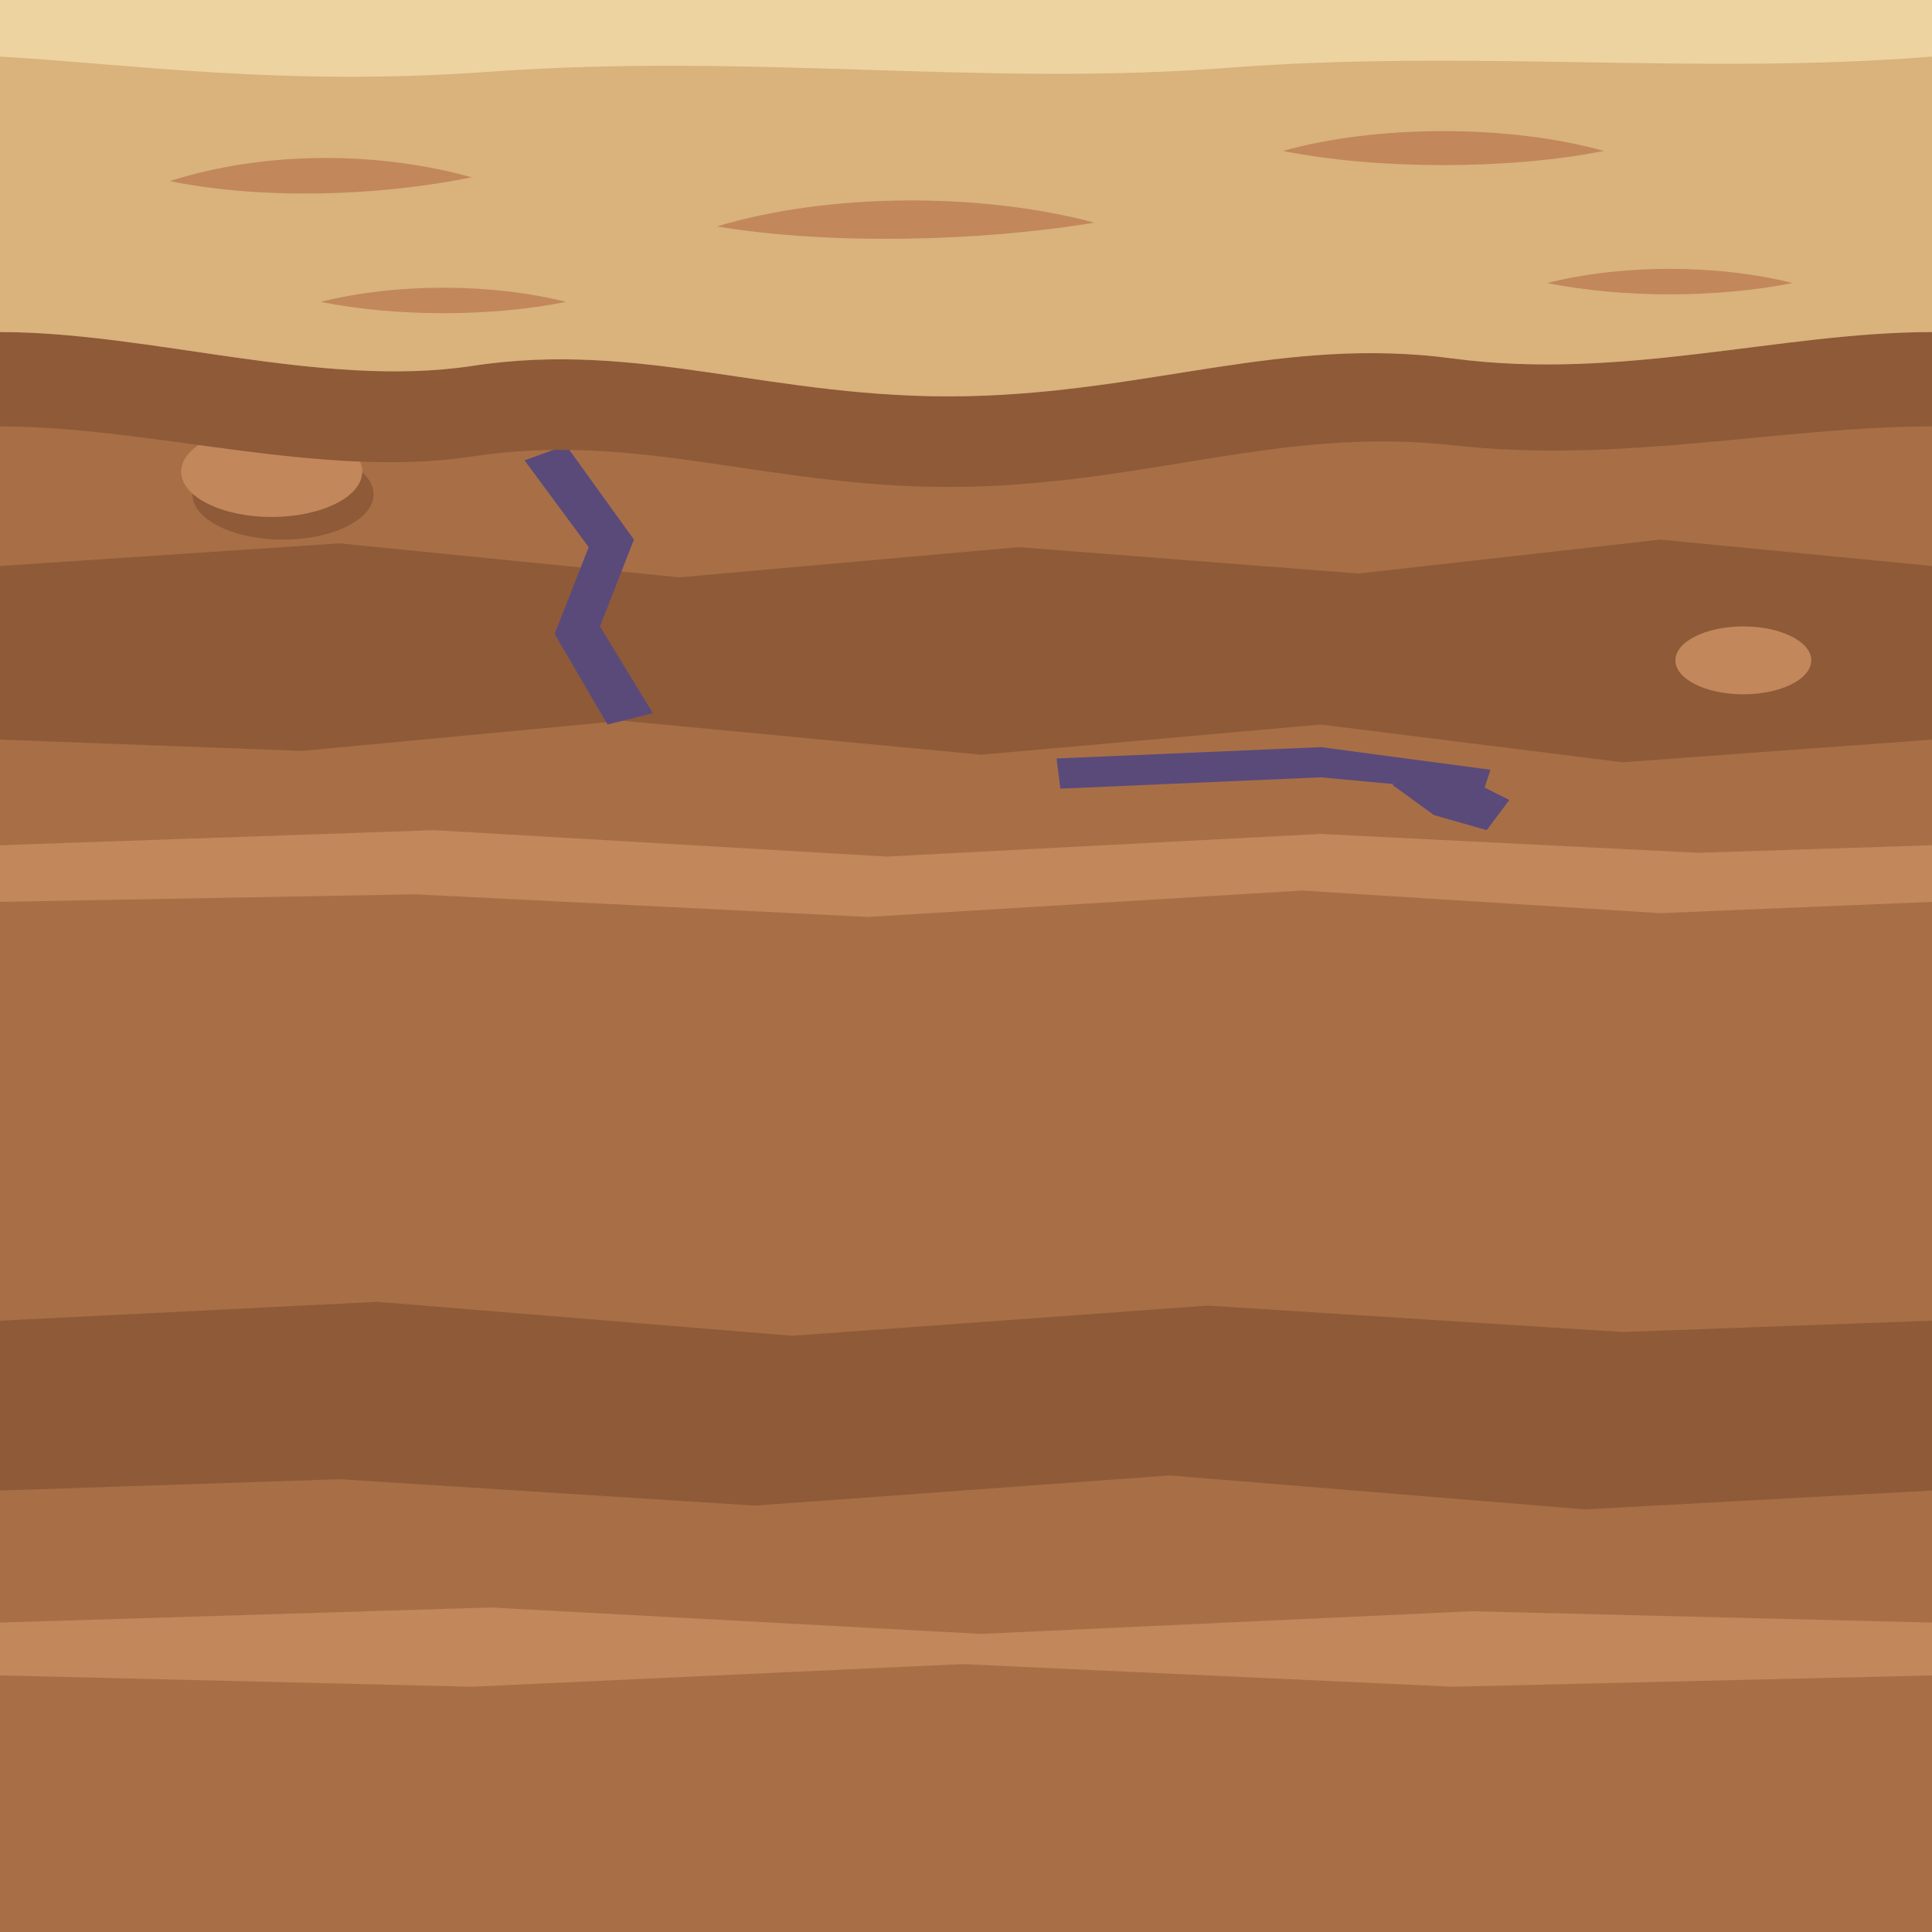
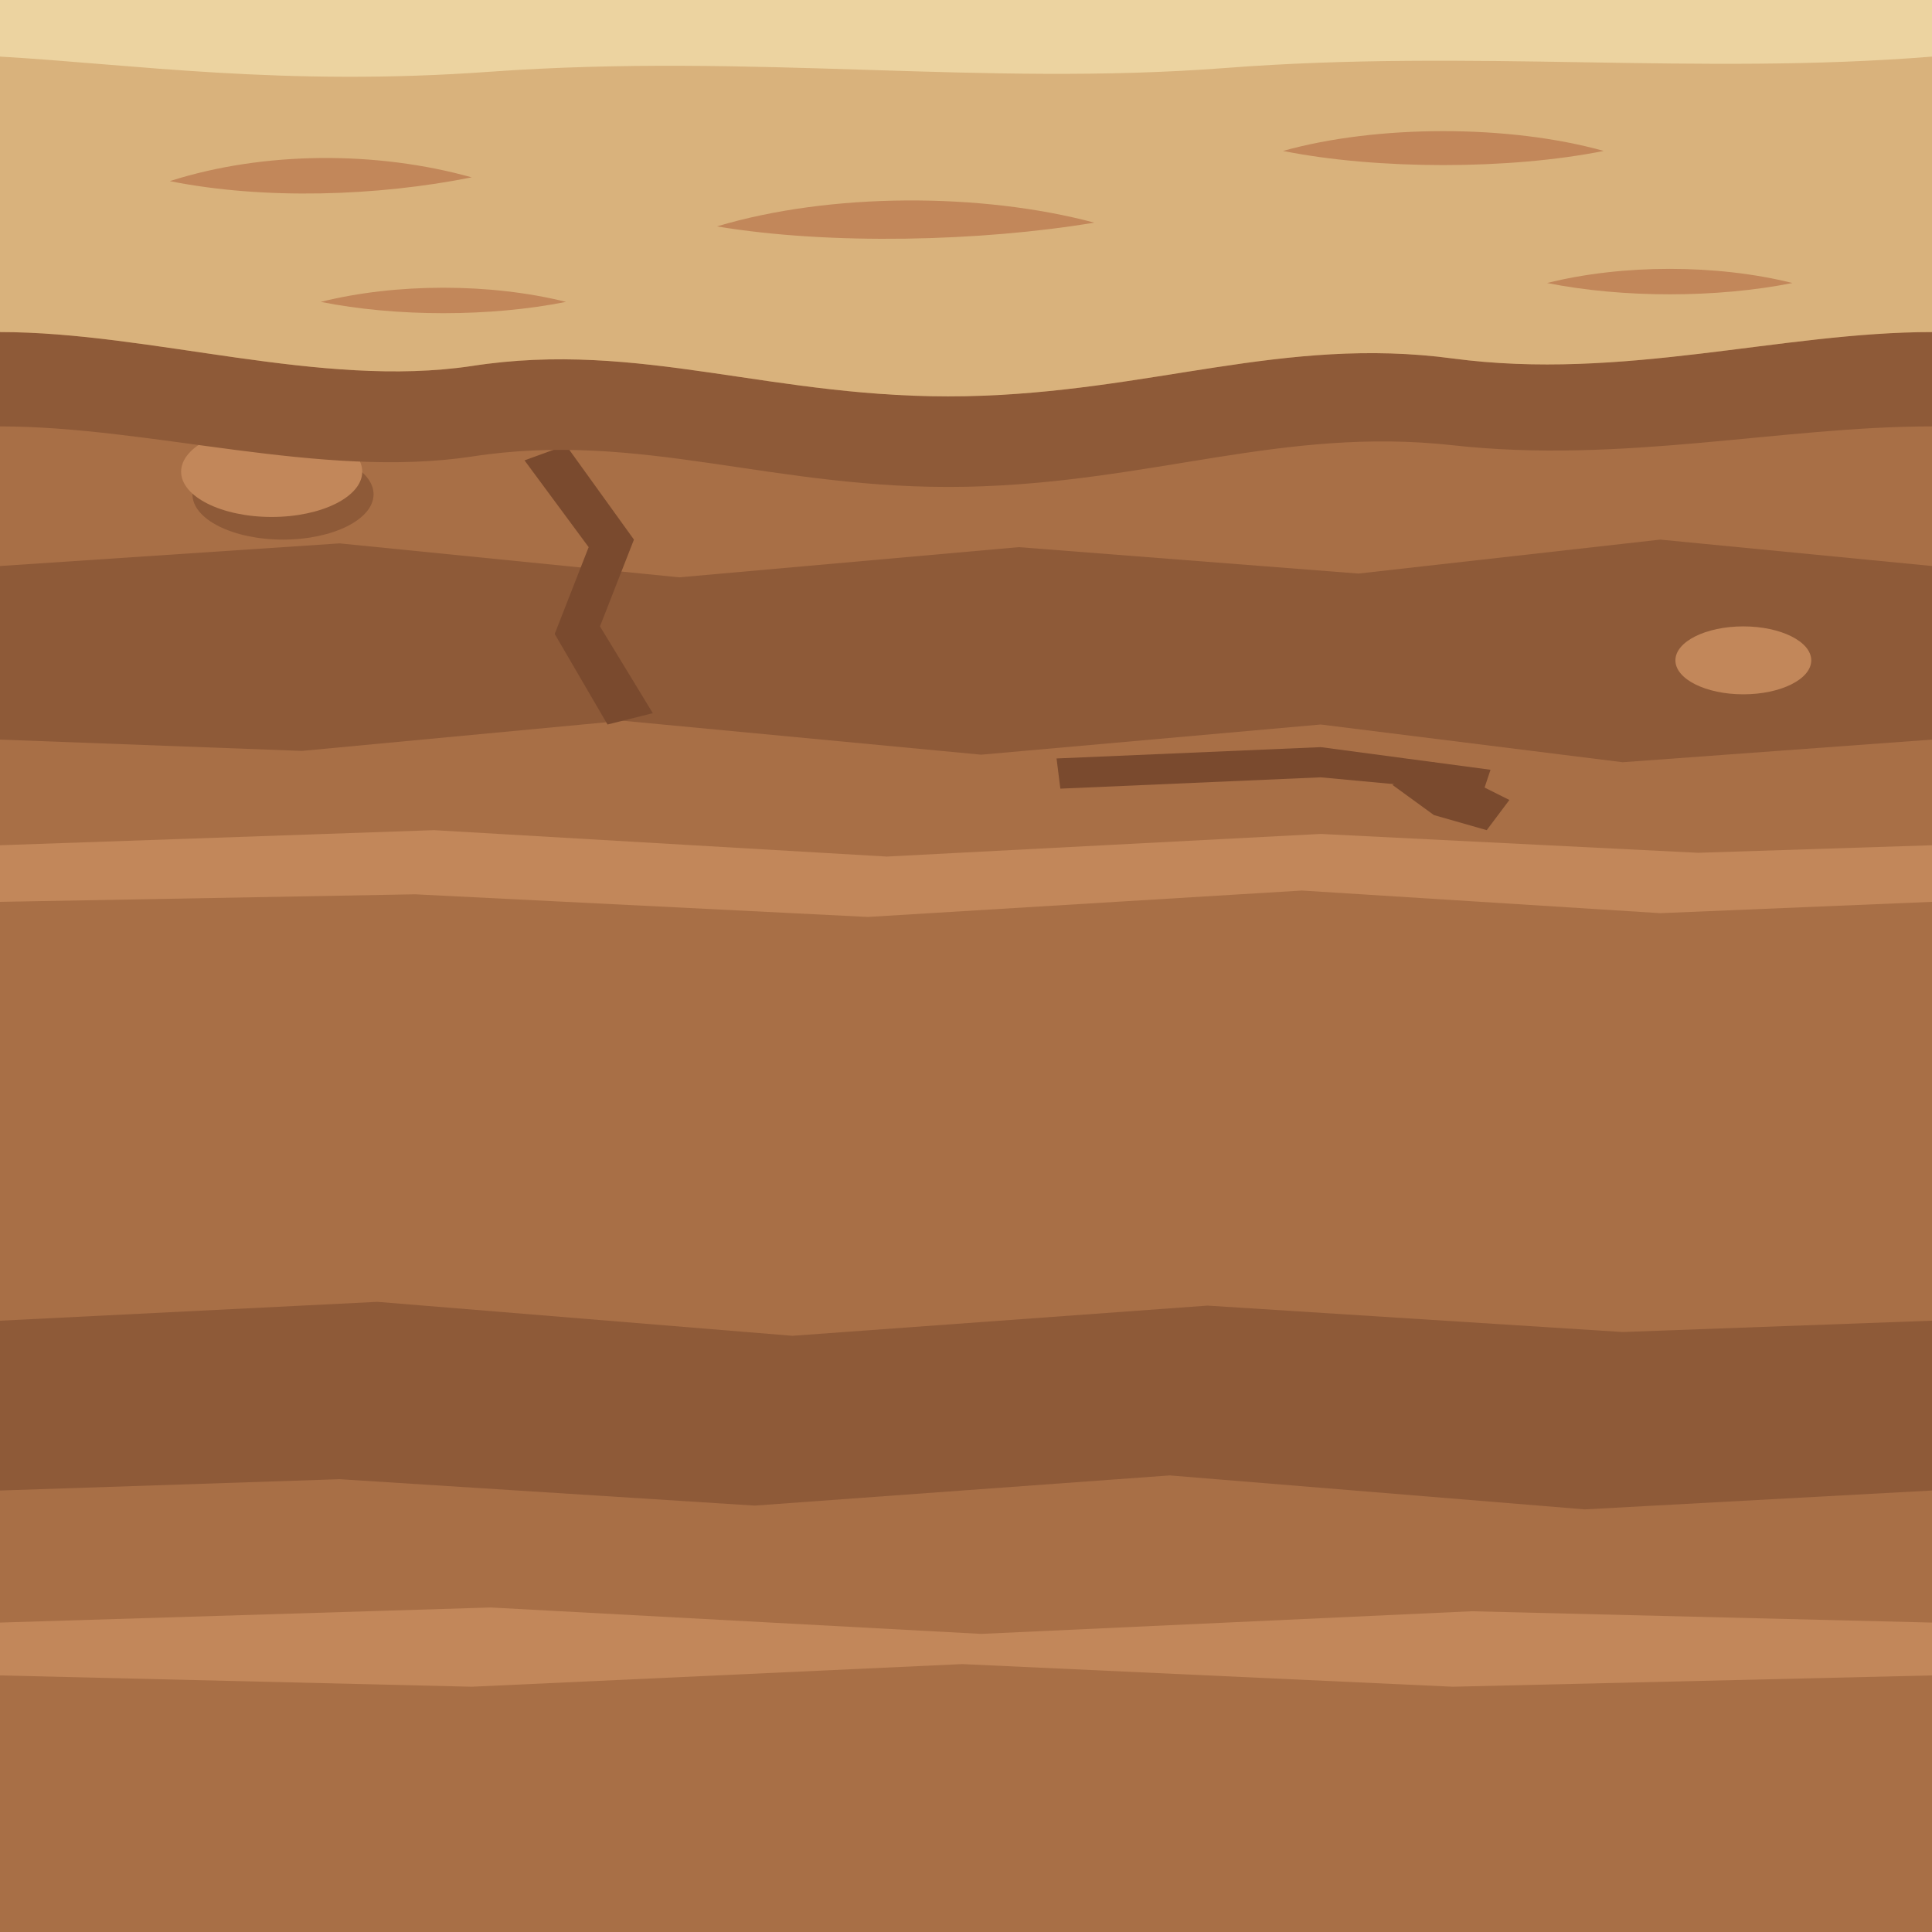
<svg xmlns="http://www.w3.org/2000/svg" viewBox="0 0 1024 1024" width="1024" height="1024">
  <rect width="1024" height="1024" fill="#a86f46" />
  <path fill="#8e5a38" d="M0,300 L180,288 L360,306 L540,290 L720,304 L880,286 L1024,300 L1024,392 L860,404 L700,384 L520,400 L330,382 L160,398 L0,392 Z" />
  <path fill="#c2875a" d="M0,448 L230,440 L470,454 L700,442 L900,452 L1024,448 L1024,478 L880,484 L690,472 L460,486 L220,474 L0,478 Z" />
  <path fill="#8e5a38" d="M0,700 L200,690 L420,708 L640,692 L860,706 L1024,700 L1024,790 L840,800 L620,782 L400,798 L180,784 L0,790 Z" />
  <path fill="#c2875a" d="M0,860 L260,852 L520,866 L780,854 L1024,860 L1024,888 L770,894 L510,882 L250,894 L0,888 Z" />
-   <path fill="#5a4a7a" d="M300,236 L336,286 L318,332 L346,378 L322,384 L294,336 L312,290 L278,244 Z" />
-   <path fill="#5a4a7a" d="M760,404 L800,424 L788,440 L760,432 L738,416 Z" />
-   <path fill="#5a4a7a" d="M560,402 L700,396 L790,408 L786,420 L700,412 L562,418 Z" />
+   <path fill="#7a4a2e" d="M300,236 L336,286 L318,332 L346,378 L322,384 L294,336 L312,290 L278,244 Z" />
+   <path fill="#7a4a2e" d="M760,404 L800,424 L788,440 L760,432 L738,416 Z" />
+   <path fill="#7a4a2e" d="M560,402 L700,396 L790,408 L786,420 L700,412 L562,418 Z" />
  <ellipse fill="#8e5a38" cx="150" cy="262" rx="48" ry="24" />
  <ellipse fill="#c2875a" cx="144" cy="250" rx="48" ry="24" />
  <ellipse fill="#8e5a38" cx="930" cy="360" rx="36" ry="18" />
  <ellipse fill="#c2875a" cx="924" cy="350" rx="36" ry="18" />
  <path fill="#8e5a38" d="M0,176 C80,176 170,206 250,194 C340,180 410,212 512,210 C610,208 680,178 770,190 C860,202 944,176 1024,176 L1024,226 C944,226 860,246 770,236 C680,226 610,256 512,258 C410,260 340,228 250,242 C170,254 80,226 0,226 Z" />
  <path fill="#d9b27c" d="M0,0 H1024 V176 C944,176 860,202 770,190 C680,178 610,208 512,210 C410,212 340,180 250,194 C170,206 80,176 0,176 Z" />
  <path fill="#ecd3a0" d="M0,0 H1024 V30 C900,40 780,26 650,36 C520,46 400,28 260,38 C150,46 70,34 0,30 Z" />
  <path fill="#c2875a" d="M90,96 C140,80 200,80 250,94 C200,104 140,106 90,96 Z" />
  <path fill="#c2875a" d="M380,120 C440,102 520,102 580,118 C520,128 440,130 380,120 Z" />
  <path fill="#c2875a" d="M680,80 C730,66 800,66 850,80 C800,90 730,90 680,80 Z" />
  <path fill="#c2875a" d="M820,150 C860,140 910,140 950,150 C910,158 860,158 820,150 Z" />
  <path fill="#c2875a" d="M170,160 C210,150 260,150 300,160 C260,168 210,168 170,160 Z" />
</svg>
